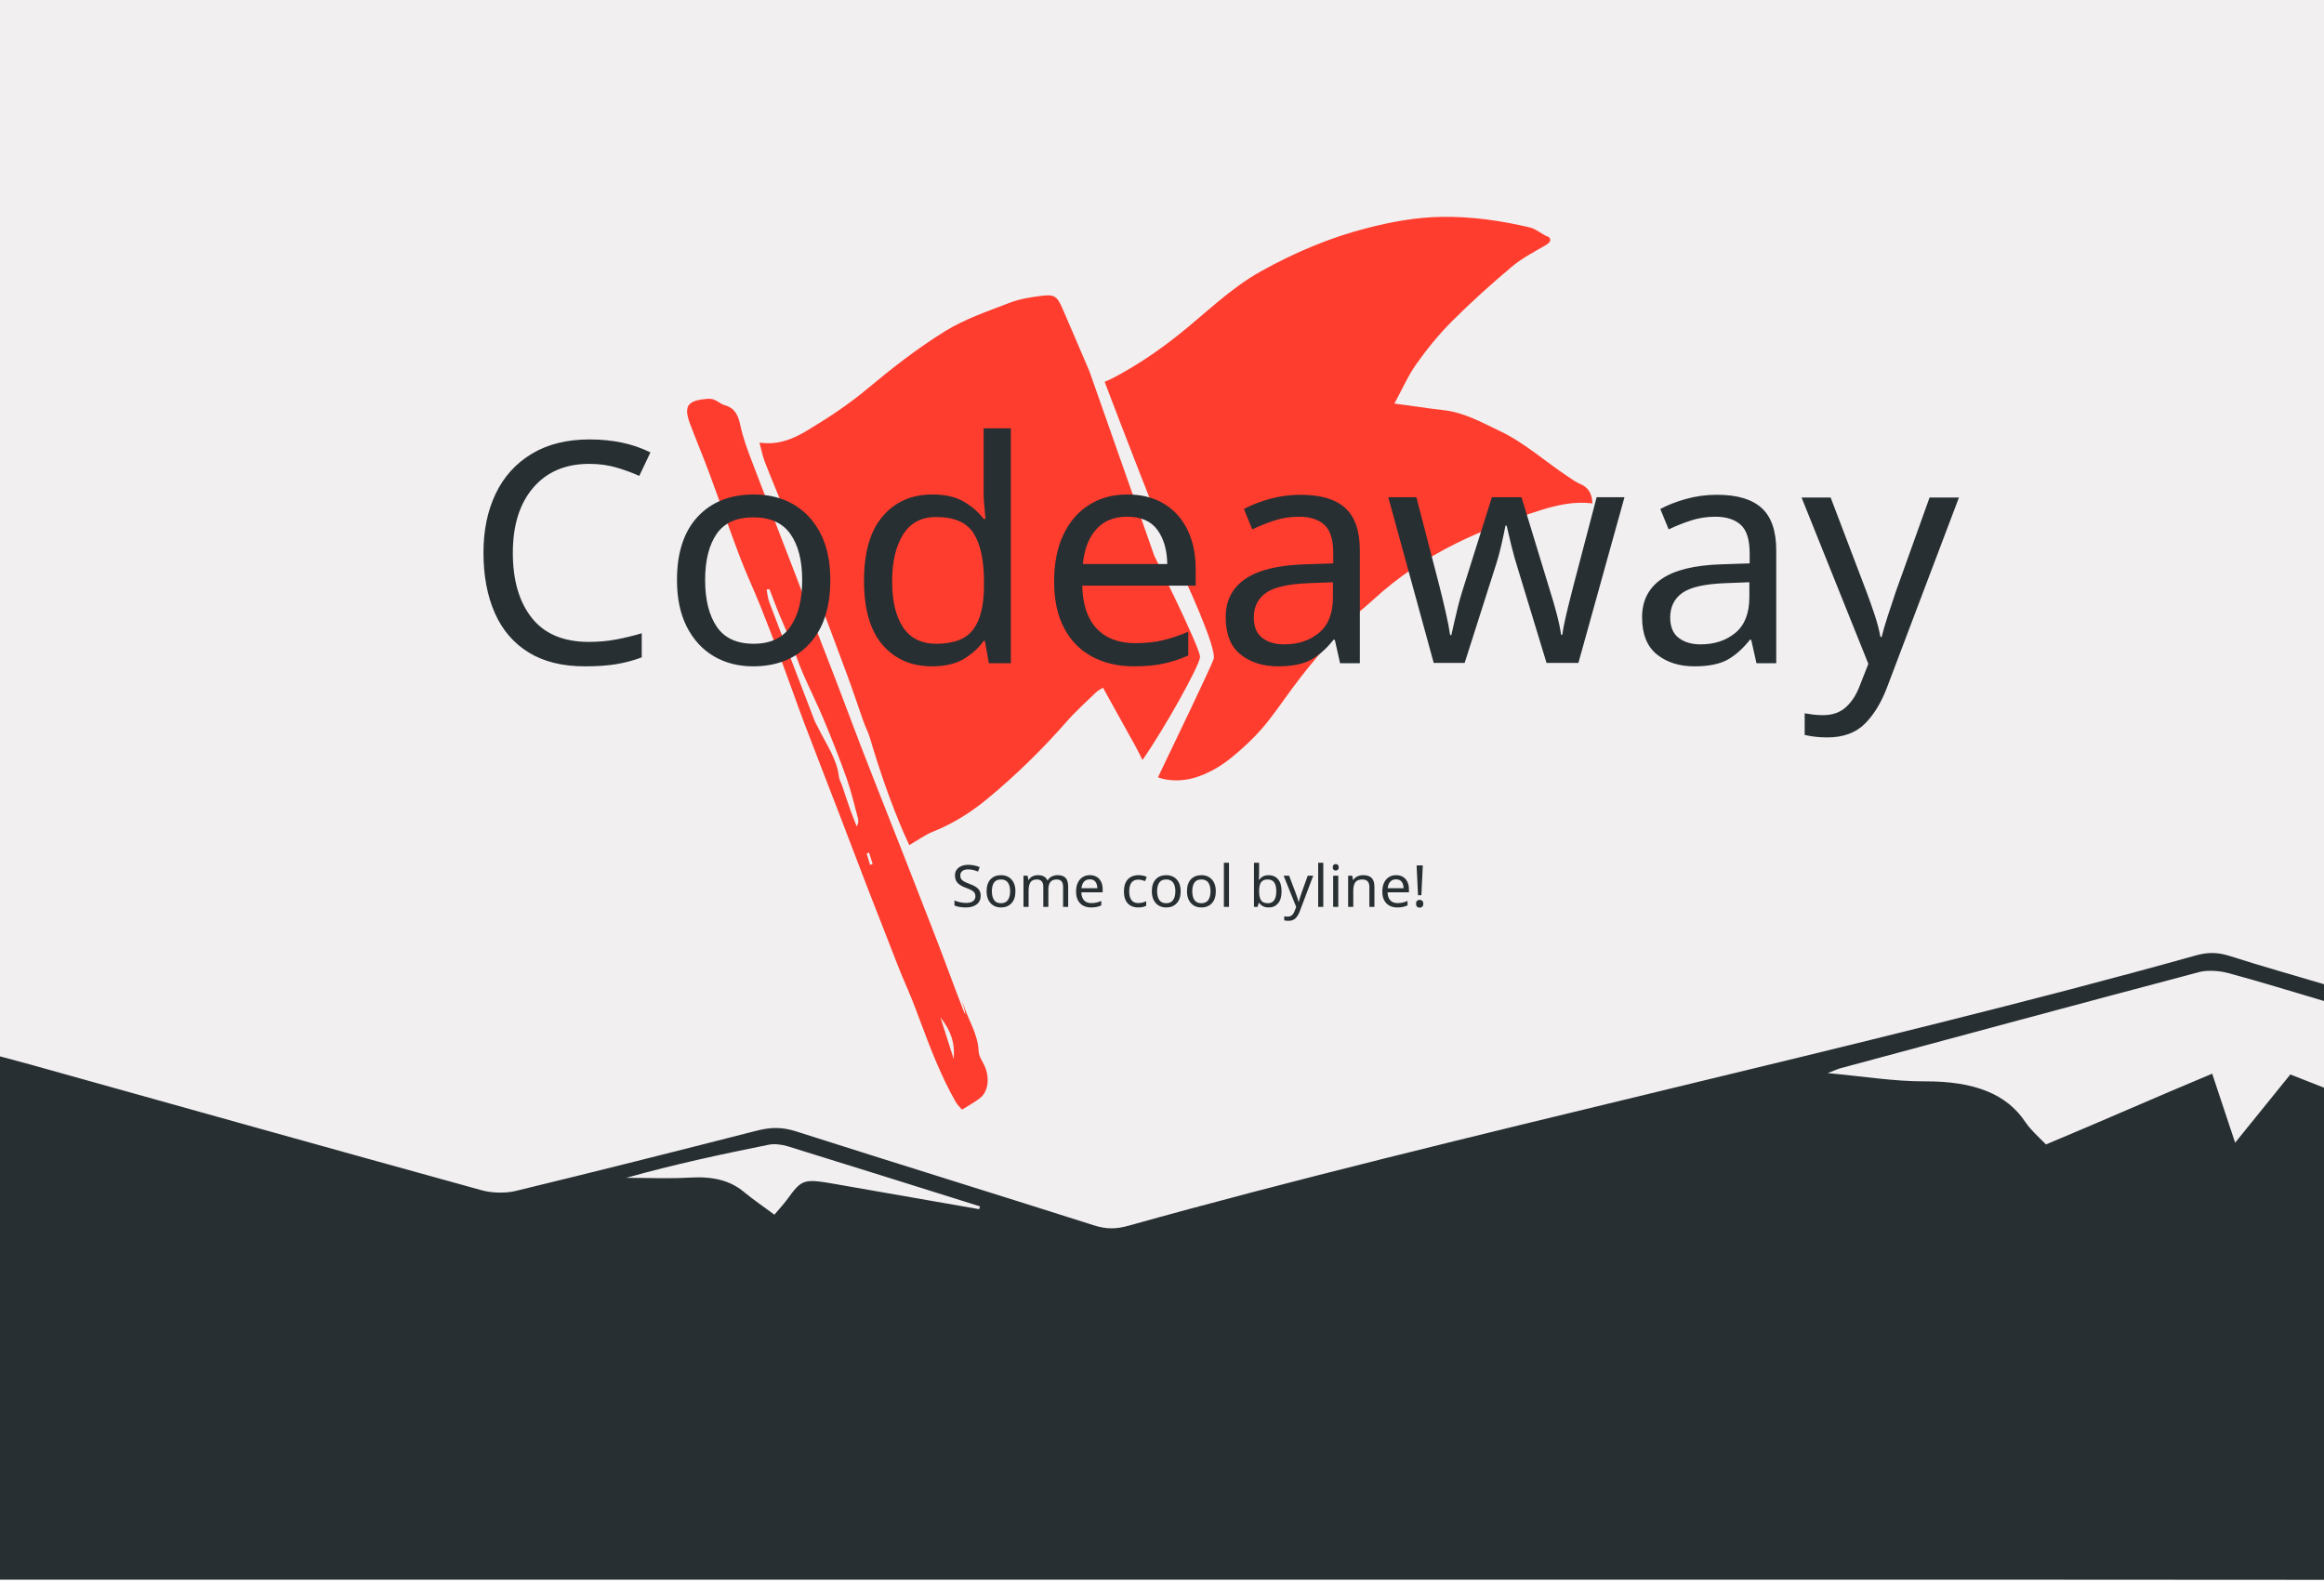
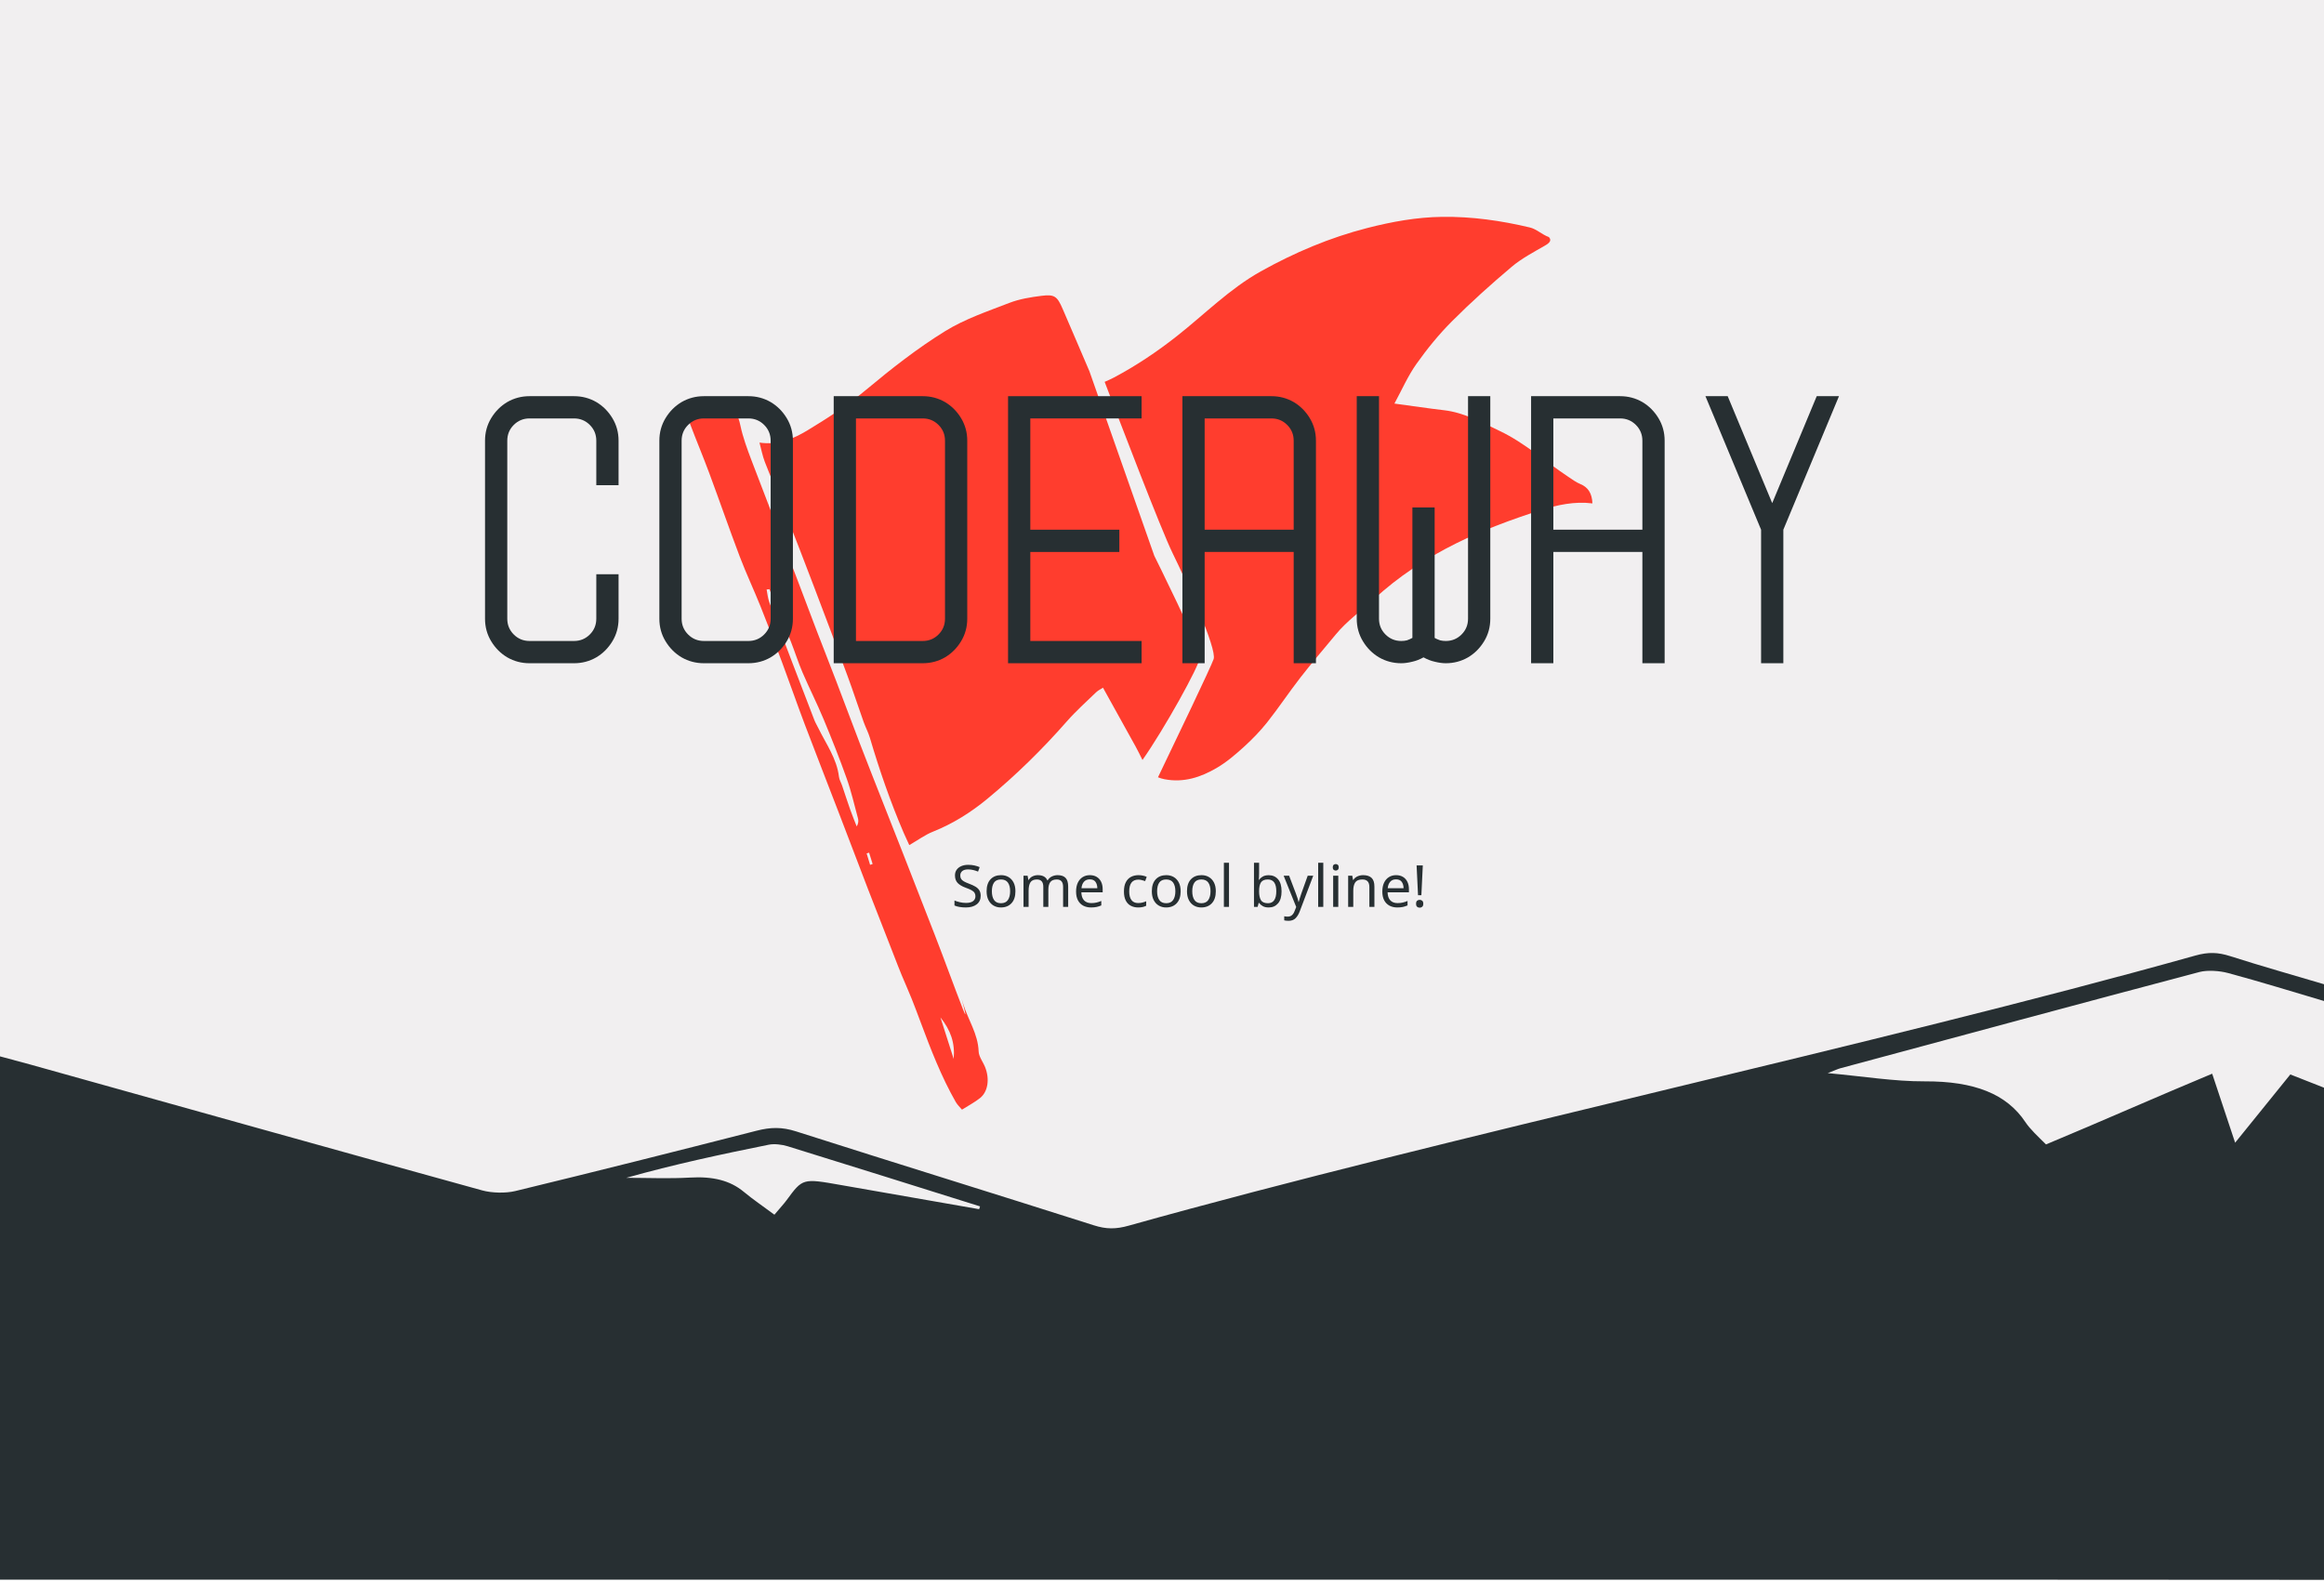
<svg xmlns="http://www.w3.org/2000/svg" version="1.1" id="Layer_1" x="0px" y="0px" width="1440px" height="980px" viewBox="0 0 1440 980" enable-background="new 0 0 1440 980" xml:space="preserve">
-   <rect fill-rule="evenodd" clip-rule="evenodd" fill="#F1EFF0" width="1440" height="979" />
-   <path fill-rule="evenodd" clip-rule="evenodd" fill="#272F32" d="M1440,620.311c-19.793-5.841-39.408-11.94-59.498-17.345  c-5.176-1.394-12.723-1.932-17.68-0.622c-74.305,19.653-148.358,39.678-222.456,59.64c-1.6,0.43-3.013,1.139-7.883,3.019  c22.208,2.007,41.181,5.181,60.118,5.101c30.677-0.13,50.813,7.76,62.452,25.363c2.759,4.173,7.664,8.744,12.703,13.721  c34.307-14.285,68.034-29.289,102.955-43.829c4.664,14.021,9.028,27.136,14.229,42.761c12.519-15.484,23.195-28.692,34.193-42.293  c7.219,2.839,14.043,5.52,20.866,8.201c0,101.658,0,203.316,0,304.974c-69.779-0.04-139.559-0.114-209.336-0.116  c-384.402-0.008-831.409-0.001-1215.811,0.002c-4.851,0-9.702,0-14.853,0c0-108.51,0-215.813,0-324.27  c6.833,1.837,12.612,3.342,18.328,4.938c93.462,26.102,186.859,52.297,280.505,78.135c5.868,1.619,14.503,1.83,20.438,0.393  c50.037-12.123,99.809-24.681,149.486-37.381c8.696-2.223,15.676-2.42,24.506,0.401c61.326,19.596,123.09,38.65,184.457,58.195  c7.836,2.495,13.714,2.456,21.629,0.238c199.395-55.861,461.558-111.493,660.928-167.389c8.107-2.274,14.032-2.053,21.621,0.372  c19.115,6.109,38.701,11.636,58.101,17.395C1440,613.379,1440,616.845,1440,620.311z M487.969,710.3  c-3.357-1.037-8.194-1.63-11.587-0.945c-29.572,5.959-58.974,12.256-88.319,20.539c13.167,0,26.423,0.598,39.478-0.161  c14.133-0.821,24.841,1.755,33.347,8.846c5.456,4.549,11.654,8.745,18.95,14.159c3.873-4.596,5.907-6.758,7.573-9.026  c9.968-13.567,9.923-13.537,33.546-9.375c28.568,5.034,57.169,9.996,85.756,14.988c0.179-0.579,0.358-1.159,0.538-1.738  C567.514,735.126,527.818,722.615,487.969,710.3z" />
+   <rect fill="#F1EFF0" width="1440" height="979" />
+   <path fill="#272F32" d="M1440,620.311c-19.793-5.841-39.408-11.939-59.498-17.345c-5.176-1.394-12.723-1.932-17.68-0.622  c-74.306,19.653-148.358,39.678-222.456,59.641c-1.601,0.43-3.013,1.139-7.884,3.019c22.209,2.007,41.182,5.181,60.118,5.101  c30.678-0.13,50.813,7.761,62.452,25.363c2.76,4.173,7.664,8.744,12.703,13.721c34.307-14.284,68.034-29.288,102.955-43.828  c4.664,14.021,9.028,27.136,14.229,42.761c12.52-15.484,23.195-28.692,34.193-42.293c7.219,2.839,14.043,5.52,20.866,8.201  c0,101.657,0,203.315,0,304.974c-69.779-0.04-139.56-0.114-209.336-0.116c-384.402-0.008-831.409-0.001-1215.812,0.002  c-4.851,0-9.702,0-14.853,0c0-108.51,0-215.812,0-324.27c6.833,1.837,12.612,3.342,18.328,4.938  c93.462,26.103,186.859,52.298,280.505,78.136c5.868,1.619,14.503,1.83,20.438,0.393c50.037-12.123,99.81-24.681,149.486-37.381  c8.696-2.223,15.676-2.42,24.506,0.401c61.326,19.596,123.09,38.649,184.457,58.194c7.836,2.495,13.714,2.456,21.629,0.238  c199.396-55.861,461.559-111.493,660.928-167.389c8.107-2.274,14.032-2.054,21.621,0.372c19.115,6.108,38.701,11.636,58.102,17.395  C1440,613.379,1440,616.845,1440,620.311z M487.969,710.3c-3.356-1.037-8.193-1.63-11.587-0.944  c-29.572,5.959-58.974,12.256-88.319,20.538c13.168,0,26.424,0.599,39.479-0.16c14.133-0.821,24.841,1.755,33.347,8.846  c5.456,4.549,11.654,8.745,18.95,14.159c3.873-4.597,5.907-6.758,7.573-9.026c9.968-13.567,9.923-13.537,33.546-9.375  c28.568,5.034,57.169,9.996,85.756,14.988c0.179-0.579,0.358-1.159,0.538-1.738C567.514,735.126,527.818,722.615,487.969,710.3z" />
  <g>
-     <path fill-rule="evenodd" clip-rule="evenodd" fill="#FF3D2E" d="M596.068,687.636c-1.221-1.476-2.854-2.96-3.889-4.78   c-8.923-15.688-15.408-32.437-21.695-49.311c-9.963-26.763-7.182-16.908-17.421-43.573c-5.013-13.038-10.213-25.995-15.238-39.028   c-6.216-16.133-12.323-32.309-18.528-48.444c-6.86-17.875-13.877-35.693-20.65-53.601c-4.852-12.822-9.332-25.785-14.124-38.622   c-4.286-11.496-8.654-22.966-13.217-34.346c-4.157-10.356-8.928-20.473-12.895-30.896c-6.512-17.152-12.499-34.503-18.89-51.716   c-3.801-10.252-8.062-20.336-11.919-30.576c-4.32-11.473-1.299-14.612,10.796-15.614c5.119-0.421,7.031,2.945,10.607,3.945   c6.372,1.77,8.432,6.337,9.723,12.46c1.573,7.465,4.271,14.747,6.991,21.918c9.043,23.879,18.341,47.658,27.487,71.501   c5.892,15.342,11.533,30.787,17.56,46.078c10.005,25.392,19.252,51.067,29.303,76.44c13.216,33.343,26.265,66.762,39.267,100.195   c5.963,15.342,11.523,30.836,17.494,46.176c4.248,10.94-3.416-14.988-0.026-3.799c2.991,9.872,9.204,18.639,9.575,29.459   c0.109,3.315,2.715,6.52,4.027,9.83c2.896,7.288,1.785,15.181-3.115,19.088C603.963,683.084,600.107,685.08,596.068,687.636z    M476.768,365.115c-0.586,0.061-1.164,0.128-1.751,0.199c0.536,2.619,0.714,5.369,1.652,7.839   c9.218,24.367,18.549,48.69,27.896,73.006c0.69,1.784,1.706,3.441,2.548,5.165c4.781,9.773,11.381,18.764,12.724,30.026   c0.214,1.857,1.312,3.591,1.929,5.408c1.661,4.896,3.224,9.833,4.954,14.702c1.266,3.586,2.719,7.104,4.094,10.653   c1.235-2.079,1.162-3.661,0.758-5.154c-2.225-8.175-4.086-16.485-6.92-24.456c-4.4-12.396-9.264-24.643-14.322-36.785   c-4.092-9.828-8.924-19.337-13.119-29.115c-2.678-6.242-4.701-12.769-7.211-19.093c-2.23-5.583-4.805-11.029-7.082-16.597   C480.768,375.681,478.808,370.384,476.768,365.115z M582.721,630.472c2.877,9.023,5.372,16.838,8.203,25.734   C591.807,646.272,589.125,638.582,582.721,630.472z M538.512,528.368c-0.504,0.169-1.02,0.334-1.529,0.499   c0.719,2.353,1.43,4.705,2.143,7.062c0.525-0.172,1.052-0.341,1.581-0.513C539.975,533.069,539.248,530.719,538.512,528.368z" />
+     <path fill="#FF3D2E" d="M596.068,687.636c-1.222-1.476-2.854-2.96-3.89-4.78c-8.923-15.688-15.407-32.437-21.694-49.311   c-9.963-26.763-7.183-16.908-17.422-43.573c-5.013-13.038-10.213-25.995-15.237-39.027c-6.216-16.134-12.323-32.31-18.528-48.444   c-6.859-17.875-13.877-35.693-20.649-53.601c-4.853-12.822-9.332-25.785-14.124-38.622c-4.286-11.496-8.654-22.966-13.218-34.346   c-4.156-10.356-8.928-20.473-12.895-30.896c-6.512-17.152-12.499-34.503-18.89-51.716c-3.802-10.252-8.062-20.336-11.92-30.576   c-4.319-11.473-1.299-14.612,10.797-15.614c5.118-0.421,7.03,2.945,10.606,3.945c6.372,1.77,8.432,6.337,9.723,12.46   c1.573,7.465,4.271,14.747,6.991,21.918c9.043,23.879,18.341,47.658,27.487,71.501c5.892,15.342,11.533,30.787,17.56,46.078   c10.005,25.392,19.252,51.066,29.304,76.439c13.216,33.344,26.265,66.763,39.267,100.195c5.963,15.342,11.523,30.836,17.494,46.176   c4.248,10.94-3.416-14.988-0.026-3.799c2.991,9.872,9.204,18.639,9.575,29.459c0.109,3.315,2.715,6.52,4.027,9.83   c2.896,7.288,1.785,15.181-3.115,19.088C603.963,683.084,600.107,685.08,596.068,687.636z M476.768,365.115   c-0.586,0.061-1.164,0.128-1.751,0.199c0.536,2.619,0.715,5.369,1.652,7.839c9.218,24.367,18.549,48.69,27.896,73.006   c0.689,1.784,1.706,3.44,2.548,5.165c4.78,9.772,11.381,18.764,12.724,30.025c0.214,1.857,1.312,3.592,1.929,5.408   c1.661,4.896,3.225,9.833,4.954,14.702c1.267,3.586,2.72,7.104,4.095,10.653c1.234-2.079,1.161-3.661,0.758-5.154   c-2.226-8.175-4.086-16.485-6.92-24.456c-4.4-12.396-9.265-24.643-14.322-36.785c-4.092-9.828-8.924-19.337-13.119-29.115   c-2.678-6.241-4.701-12.769-7.211-19.093c-2.229-5.583-4.805-11.029-7.082-16.597C480.768,375.681,478.808,370.384,476.768,365.115   z M582.721,630.472c2.877,9.023,5.372,16.838,8.203,25.734C591.807,646.271,589.125,638.582,582.721,630.472z M538.512,528.368   c-0.504,0.169-1.02,0.334-1.528,0.499c0.719,2.353,1.43,4.705,2.143,7.062c0.525-0.172,1.052-0.341,1.581-0.513   C539.975,533.069,539.248,530.719,538.512,528.368z" />
    <g>
-       <path fill="#FF3D2E" d="M720.935,405.16c-8.161-0.044-14.572,4.186-20.998,8.217c-5.064,3.18-7.032,8.696-4.636,14.252    c3.298,7.663,7.47,14.954,12.088,24.003c5.916-8.717,11.039-16.062,15.938-23.558c2.229-3.408,4.359-6.965,5.943-10.711    C732.509,409.72,729.145,405.205,720.935,405.16z" />
-       <path fill="#FF3D2E" d="M743.578,407.097c0.091-5.561-28.355-62.689-28.355-62.689l-40.156-114.243l0.004-0.001    c-5.556-12.95-11.059-25.92-16.674-38.847c-3.361-7.734-4.986-9.013-13.067-7.999c-6.761,0.85-13.698,1.973-19.997,4.412    c-13.508,5.222-27.528,9.955-39.724,17.492c-17.159,10.607-33.157,23.133-48.753,36.159c-11.29,9.427-23.768,17.595-36.391,25.22    c-8.59,5.188-18.084,9.417-29.875,7.665c1.15,4.228,1.867,8.236,3.312,11.967c4.146,10.688,8.68,21.229,12.884,31.904    c5.915,15.003,11.738,30.043,17.463,45.122c7.015,18.429,13.979,36.876,20.813,55.38c3.518,9.511,6.649,19.16,10.049,28.712    c1.182,3.336,2.895,6.497,3.896,9.873c5.914,19.993,12.688,39.664,20.918,58.83c1.139,2.638,2.376,5.236,3.475,7.646    c5.45-3.137,9.811-6.383,14.69-8.327c12.366-4.943,23.483-11.937,33.64-20.314c17.76-14.66,34.161-30.753,49.369-48.097    c5.585-6.359,11.953-12.048,18.051-17.94c1.241-1.197,2.9-1.948,4.287-2.859c6.945,12.51,13.611,24.443,20.191,36.412    c1.504,2.748,2.875,5.562,4.275,8.365C720.875,452.618,743.502,412.158,743.578,407.097z" />
-       <path fill="#FF3D2E" d="M959.716,146.907c-4.185-1.481-7.646-4.962-11.708-5.929c-17.877-4.258-36.046-6.849-54.491-6.597    c-15.713,0.212-31.06,3.004-46.252,6.895c-23.274,5.953-45.166,15.231-66.098,26.916c-19.287,10.781-34.775,26.57-51.953,40.096    c-12.338,9.72-25.19,18.326-38.996,25.656c-1.822,0.966-3.722,1.811-5.752,2.679c9.245,24.32,34.973,91.635,42.099,106.156    c8.732,17.798,27.568,59.309,25.427,65.664c-1.634,4.836-23.914,51.274-34.478,73.225c1.233,0.525,2.602,0.933,4.114,1.225    c11.905,2.262,22.367-1.252,32.182-6.965c6.074-3.531,11.562-8.232,16.795-12.968c5.238-4.749,10.232-9.885,14.624-15.422    c7.14-9.017,13.505-18.646,20.576-27.728c7.052-9.079,14.565-17.793,21.882-26.664c6.839-8.288,15.574-14.498,23.391-21.688    c15.396-14.158,32.633-25.527,51.059-34.681c16.854-8.365,34.718-14.996,52.684-20.688c10.054-3.18,20.885-5.538,31.871-4.135    c-0.233-6.376-2.801-10.071-7.445-11.973c-2.734-1.111-5.183-2.977-7.673-4.623c-14.147-9.35-26.832-20.938-42.271-28.267    c-11.108-5.274-21.956-11.42-34.553-12.88c-9.921-1.148-19.812-2.645-30.74-4.126c4.633-8.507,8.335-17.083,13.619-24.537    c6.629-9.354,13.967-18.381,22.068-26.484c11.777-11.791,24.222-22.975,36.968-33.721c6.203-5.24,13.627-9.098,20.72-13.206    C960.226,150.491,961.582,148.91,959.716,146.907z" />
+       <path fill="#FF3D2E" d="M720.935,405.16c-8.16-0.044-14.571,4.186-20.997,8.217c-5.064,3.18-7.032,8.696-4.637,14.252    c3.298,7.663,7.471,14.954,12.088,24.003c5.916-8.717,11.039-16.062,15.938-23.558c2.229-3.408,4.358-6.965,5.942-10.711    C732.509,409.72,729.145,405.205,720.935,405.16z" />
+       <path fill="#FF3D2E" d="M743.578,407.097c0.091-5.561-28.355-62.688-28.355-62.688l-40.155-114.243l0.004-0.001    c-5.557-12.95-11.06-25.92-16.674-38.847c-3.361-7.734-4.986-9.013-13.067-7.999c-6.761,0.85-13.698,1.973-19.997,4.412    c-13.508,5.222-27.528,9.955-39.724,17.492c-17.159,10.607-33.157,23.133-48.753,36.159c-11.29,9.427-23.769,17.595-36.392,25.22    c-8.59,5.188-18.084,9.417-29.875,7.665c1.15,4.228,1.867,8.236,3.312,11.967c4.146,10.688,8.68,21.229,12.884,31.904    c5.915,15.003,11.738,30.043,17.463,45.122c7.015,18.429,13.979,36.876,20.813,55.38c3.518,9.512,6.648,19.16,10.049,28.712    c1.182,3.337,2.895,6.497,3.896,9.873c5.914,19.993,12.688,39.664,20.918,58.83c1.14,2.639,2.376,5.236,3.476,7.646    c5.449-3.138,9.811-6.383,14.689-8.327c12.366-4.943,23.483-11.938,33.641-20.314c17.76-14.659,34.16-30.753,49.368-48.097    c5.585-6.359,11.953-12.048,18.052-17.94c1.24-1.196,2.899-1.947,4.287-2.858c6.944,12.51,13.61,24.442,20.19,36.412    c1.504,2.748,2.875,5.562,4.275,8.364C720.875,452.618,743.502,412.158,743.578,407.097z" />
+       <path fill="#FF3D2E" d="M959.716,146.907c-4.185-1.481-7.646-4.962-11.708-5.929c-17.877-4.258-36.046-6.849-54.491-6.597    c-15.713,0.212-31.06,3.004-46.252,6.895c-23.273,5.953-45.166,15.231-66.098,26.916c-19.287,10.781-34.775,26.57-51.953,40.096    c-12.338,9.72-25.19,18.326-38.996,25.656c-1.822,0.966-3.722,1.811-5.752,2.679c9.245,24.32,34.974,91.635,42.099,106.156    c8.732,17.798,27.568,59.309,25.428,65.665c-1.634,4.836-23.914,51.273-34.479,73.225c1.233,0.525,2.603,0.933,4.114,1.225    c11.905,2.263,22.367-1.252,32.182-6.965c6.074-3.53,11.562-8.231,16.795-12.968c5.238-4.749,10.232-9.885,14.624-15.422    c7.141-9.017,13.506-18.646,20.576-27.729c7.053-9.078,14.565-17.793,21.882-26.664c6.84-8.288,15.574-14.498,23.392-21.688    c15.396-14.158,32.633-25.527,51.059-34.681c16.854-8.365,34.719-14.996,52.685-20.688c10.054-3.18,20.885-5.538,31.871-4.135    c-0.233-6.376-2.802-10.071-7.445-11.973c-2.734-1.111-5.183-2.977-7.673-4.623c-14.147-9.35-26.832-20.938-42.271-28.267    c-11.107-5.274-21.956-11.42-34.553-12.88c-9.921-1.148-19.812-2.645-30.74-4.126c4.633-8.507,8.335-17.083,13.619-24.537    c6.629-9.354,13.967-18.381,22.068-26.484c11.776-11.791,24.222-22.975,36.968-33.721c6.203-5.24,13.627-9.098,20.72-13.206    C960.226,150.491,961.582,148.91,959.716,146.907z" />
    </g>
  </g>
-   <line fill="none" stroke="272F32" stroke-miterlimit="10" x1="643" y1="512.5" x2="782" y2="512.5" />
+   <line fill="none" x1="643" y1="512.5" x2="782" y2="512.5" />
  <g>
-     <text transform="matrix(1 0 0 1 287.8853 410.9995)" font-family="'Nikoleta'" fill="#272F32" font-size="191.542">Codeaway</text>
+     <g enable-background="new    ">
+       <path fill="#272F32" d="M369.482,292.244V273.09c0-3.831-1.341-7.087-4.022-9.769s-5.938-4.022-9.769-4.022h-3.639h-20.303h-3.64    c-3.831,0-7.087,1.341-9.769,4.022s-4.022,5.938-4.022,9.769v23.942v31.222v13.791v17.431v23.942c0,3.831,1.341,7.087,4.022,9.769    s5.938,4.022,9.769,4.022h3.64h20.303h3.639c3.831,0,7.087-1.341,9.769-4.022s4.022-5.938,4.022-9.769v-19.154v-4.788v-3.64    h13.791v27.582c0,5.108-1.278,9.769-3.831,13.982c-2.556,4.214-5.875,7.536-9.96,9.96c-4.214,2.428-8.811,3.64-13.791,3.64    h-27.582c-4.98,0-9.577-1.212-13.791-3.64c-4.088-2.424-7.407-5.746-9.96-9.96c-2.556-4.214-3.831-8.874-3.831-13.982V273.09    c0-5.105,1.275-9.769,3.831-13.982c2.553-4.214,5.872-7.533,9.96-9.96c4.214-2.425,8.811-3.64,13.791-3.64h27.582    c4.98,0,9.577,1.215,13.791,3.64c4.085,2.427,7.404,5.746,9.96,9.96c2.553,4.214,3.831,8.877,3.831,13.982v27.582h-13.791v-3.64    V292.244z" />
+       <path fill="#272F32" d="M477.511,249.147c4.085,2.427,7.404,5.746,9.96,9.96c2.553,4.214,3.83,8.877,3.83,13.982v110.328    c0,5.108-1.277,9.769-3.83,13.982c-2.556,4.214-5.875,7.536-9.96,9.96c-4.214,2.428-8.811,3.64-13.791,3.64h-27.582    c-4.98,0-9.577-1.212-13.791-3.64c-4.088-2.424-7.407-5.746-9.96-9.96c-2.556-4.214-3.831-8.874-3.831-13.982V273.09    c0-5.105,1.275-9.769,3.831-13.982c2.553-4.214,5.872-7.533,9.96-9.96c4.214-2.425,8.811-3.64,13.791-3.64h27.582    C468.7,245.508,473.297,246.723,477.511,249.147z M477.511,359.476v-17.431v-13.791v-31.222V273.09    c0-3.831-1.341-7.087-4.022-9.769s-5.938-4.022-9.769-4.022h-3.639h-20.303h-3.64c-3.831,0-7.087,1.341-9.769,4.022    s-4.022,5.938-4.022,9.769v23.942v31.222v13.791v17.431v23.942c0,3.831,1.341,7.087,4.022,9.769s5.938,4.022,9.769,4.022h3.64    h20.303h3.639c3.831,0,7.087-1.341,9.769-4.022s4.022-5.938,4.022-9.769V359.476z" />
+       <path fill="#272F32" d="M585.54,249.147c4.085,2.427,7.404,5.746,9.96,9.96c2.553,4.214,3.831,8.877,3.831,13.982v110.328    c0,5.108-1.278,9.769-3.831,13.982c-2.556,4.214-5.875,7.536-9.96,9.96c-4.214,2.428-8.811,3.64-13.791,3.64h-27.582h-13.791    h-13.791v-27.582V273.09v-27.582h13.791h13.791h27.582C576.729,245.508,581.326,246.723,585.54,249.147z M585.54,359.476v-17.431    v-13.791v-31.222V273.09c0-3.831-1.341-7.087-4.022-9.769s-5.938-4.022-9.769-4.022h-3.64h-20.303h-3.64h-13.791v13.791v23.942    v31.222v13.791v17.431v23.942v13.791h13.791h3.64h20.303h3.64c3.831,0,7.087-1.341,9.769-4.022s4.022-5.938,4.022-9.769V359.476z" />
+       <path fill="#272F32" d="M638.404,259.299v68.955h55.164v13.791h-55.164v55.164h68.955V411h-68.955h-13.791V245.508h13.791h68.955    v13.791H638.404z" />
+       <path fill="#272F32" d="M801.596,249.147c4.086,2.427,7.404,5.746,9.961,9.96c2.553,4.214,3.83,8.877,3.83,13.982v110.328V411    h-13.791v-3.64v-10.151v-13.791v-23.942v-17.431h-55.164v17.431v23.942v13.791v10.151V411h-13.791v-27.582V273.09v-27.582h13.791    h13.791h27.582C792.785,245.508,797.383,246.723,801.596,249.147z M801.596,328.254v-31.222V273.09    c0-3.831-1.34-7.087-4.021-9.769s-5.938-4.022-9.77-4.022h-3.639h-20.303h-3.641h-13.791v13.791v23.942v31.222H801.596z" />
+       <path fill="#272F32" d="M909.625,407.36c-4.213,2.428-8.811,3.64-13.791,3.64c-2.043,0-4.342-0.317-6.895-0.958    c-2.299-0.509-4.598-1.403-6.896-2.682c-2.299,1.278-4.596,2.173-6.895,2.682c-2.557,0.641-4.855,0.958-6.896,0.958    c-4.979,0-9.576-1.212-13.791-3.64c-4.088-2.424-7.406-5.746-9.959-9.96c-2.557-4.214-3.832-8.874-3.832-13.982V273.09v-27.582    h13.791v3.64v10.151v13.791v23.942v17.431v13.791v31.222v23.942c0,3.831,1.342,7.087,4.023,9.769s5.938,4.022,9.768,4.022    c0.639,0,1.213-0.03,1.725-0.096c0.508-0.062,1.084-0.158,1.725-0.287c0.637-0.255,1.211-0.479,1.723-0.671    c0.51-0.191,1.084-0.479,1.725-0.861v-23.752v-6.32v-8.619v-28.349v-13.791h13.791v13.791v28.349v8.619v6.32v23.752    c0.637,0.383,1.211,0.67,1.723,0.861c0.51,0.191,1.084,0.416,1.725,0.671c0.637,0.129,1.213,0.225,1.725,0.287    c0.508,0.065,1.082,0.096,1.723,0.096c3.832,0,7.088-1.341,9.77-4.022s4.021-5.938,4.021-9.769v-23.942v-31.222v-13.791v-17.431    V273.09v-13.791v-10.151v-3.64h13.791v27.582v110.328c0,5.108-1.277,9.769-3.83,13.982    C917.029,401.614,913.711,404.937,909.625,407.36z" />
+       <path fill="#272F32" d="M1017.654,249.147c4.084,2.427,7.404,5.746,9.959,9.96c2.553,4.214,3.832,8.877,3.832,13.982v110.328V411    h-13.791v-3.64v-10.151v-13.791v-23.942v-17.431H962.49v17.431v23.942v13.791v10.151V411h-13.791v-27.582V273.09v-27.582h13.791    h13.791h27.582C1008.844,245.508,1013.439,246.723,1017.654,249.147z M1017.654,328.254v-31.222V273.09    c0-3.831-1.342-7.087-4.023-9.769s-5.938-4.022-9.768-4.022h-3.641H979.92h-3.639H962.49v13.791v23.942v31.222H1017.654z" />
+       <path fill="#272F32" d="M1139.473,245.508l-34.477,82.746v33.137V411h-13.791v-49.609v-33.137l-34.479-82.746h13.791    l27.582,66.273l27.582-66.273H1139.473z" />
+     </g>
  </g>
  <g>
-     <text transform="matrix(1 0 0 1 589.5698 561.9844)" font-family="'Nikoleta'" fill="#272F32" font-size="36">Some cool byline!</text>
+     <text transform="matrix(1 0 0 1 589.5698 561.9844)" fill="#272F32" font-family="'Nikoleta'" font-size="36">Some cool byline!</text>
  </g>
</svg>
